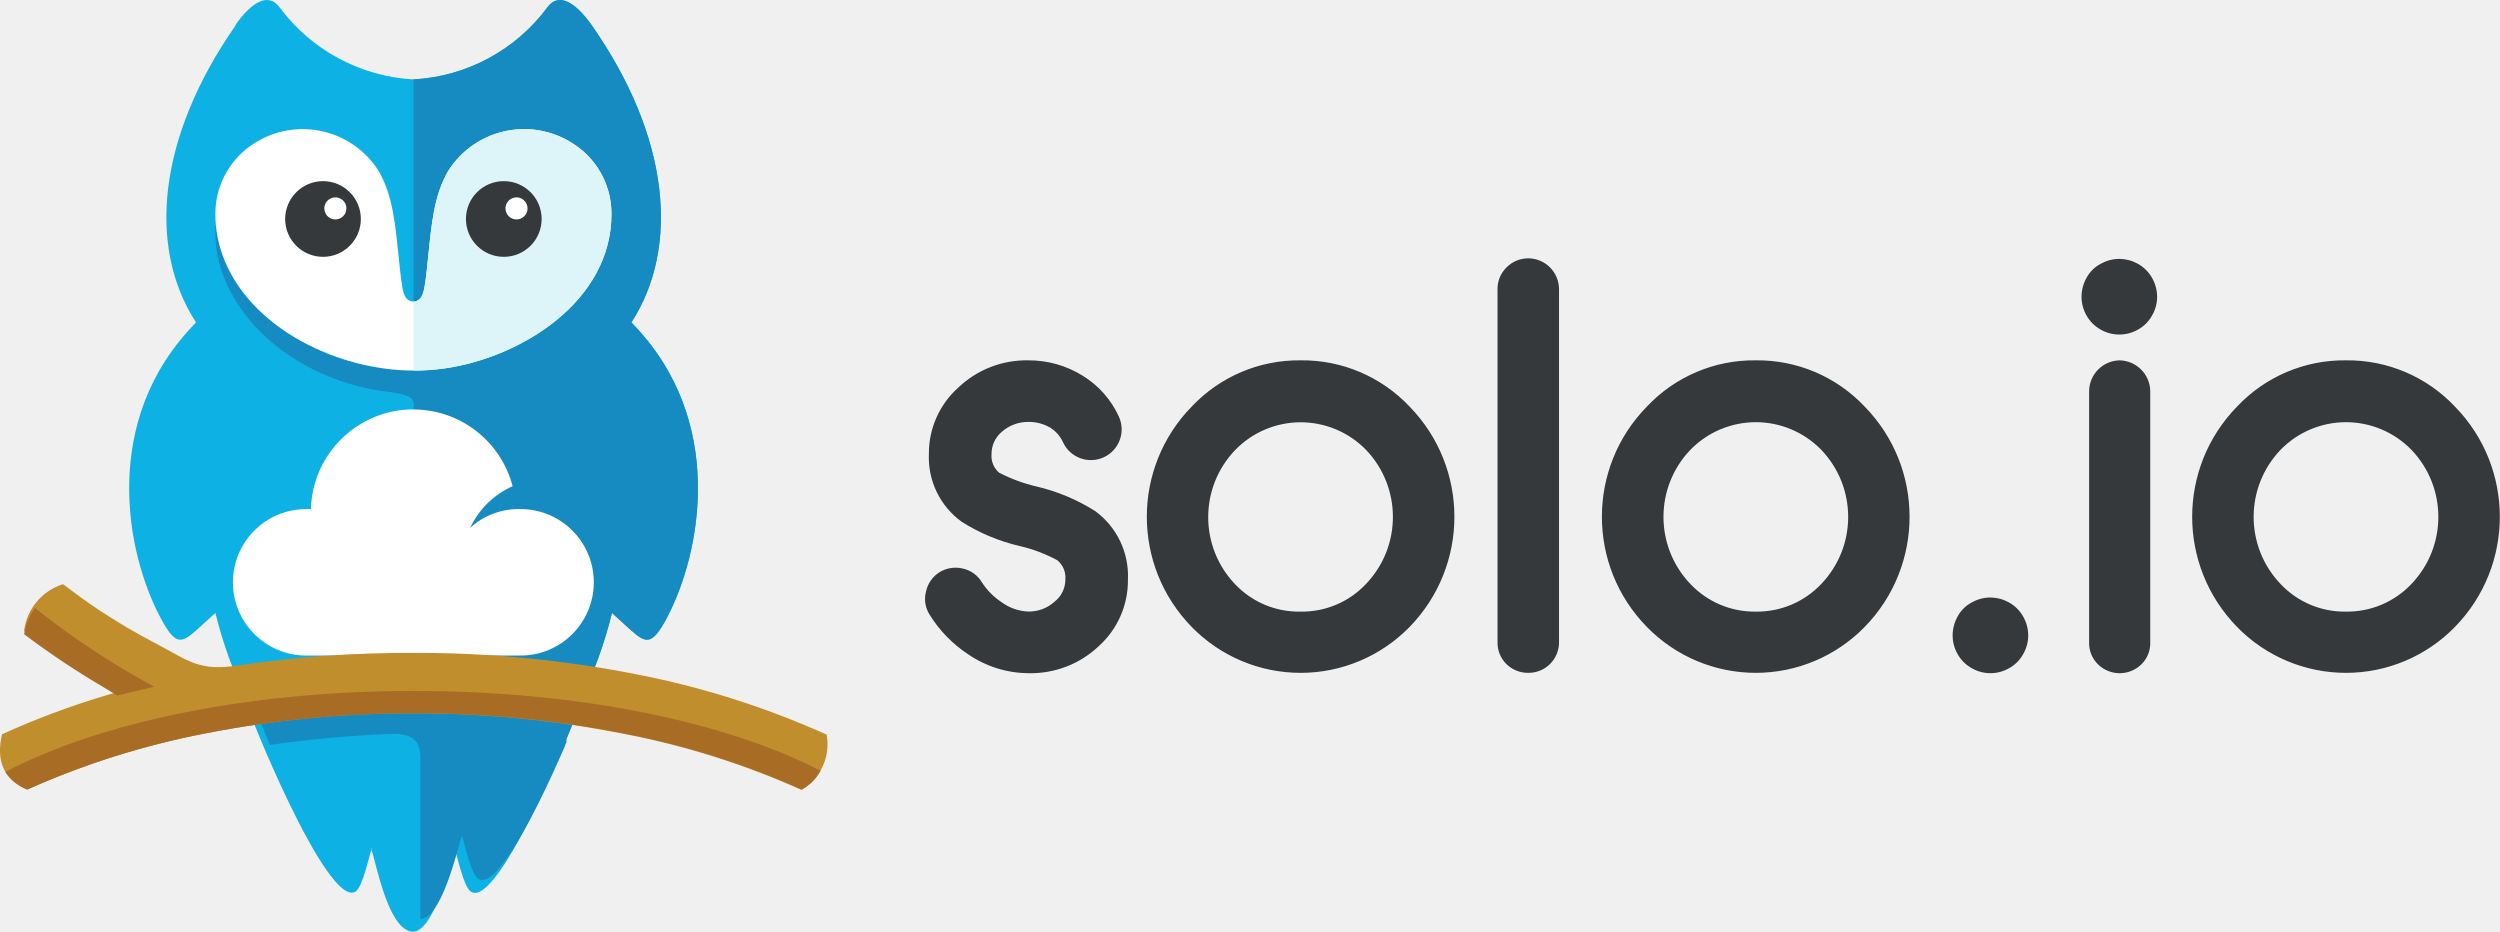
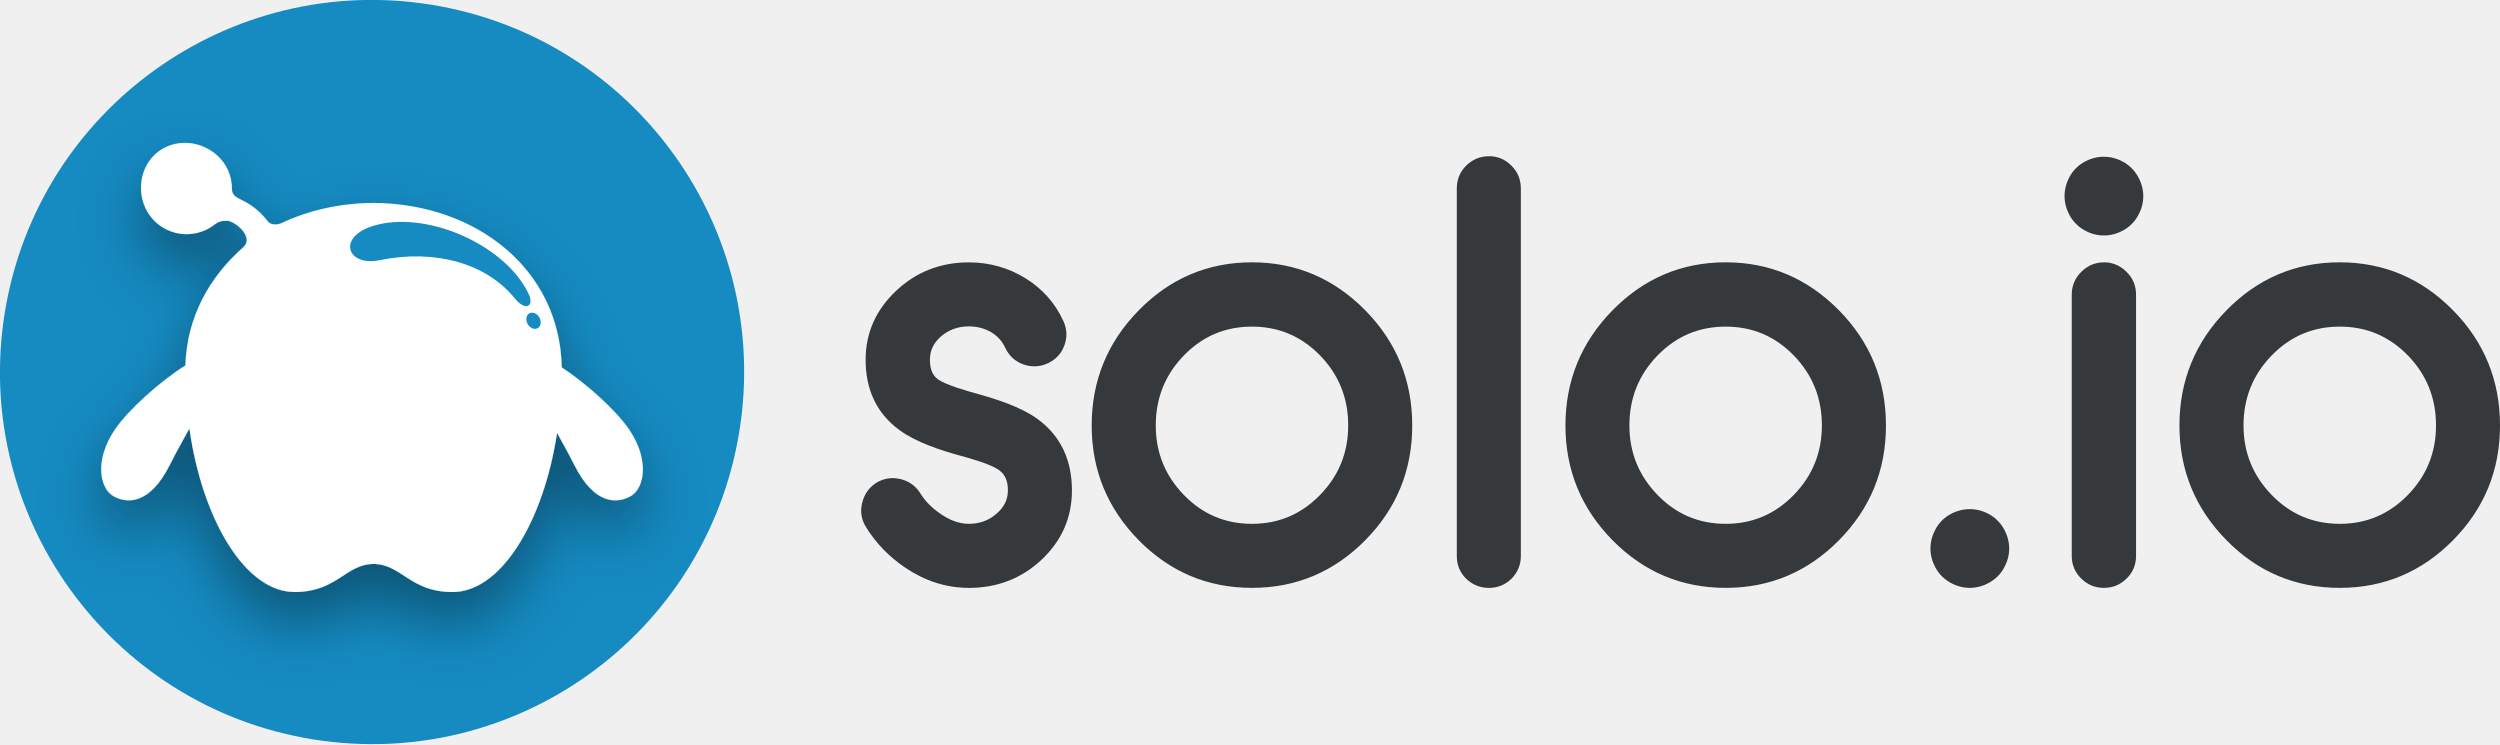
- <svg xmlns="http://www.w3.org/2000/svg" viewBox="0 0 283.35 105.58">
-   <defs>
-     <style>.cls-1,.cls-6{fill:#35393b;}.cls-2{fill:#0eb1e4;}.cls-2,.cls-3,.cls-4,.cls-5,.cls-6,.cls-7,.cls-8{fill-rule:evenodd;}.cls-3{fill:#158bc2;}.cls-4{fill:#fff;}.cls-5{fill:#ddf4f9;}.cls-7{fill:#c18e2e;}.cls-8{fill:#a96c25;}</style>
-   </defs>
-   <g id="Layer_2" data-name="Layer 2">
-     <g id="Layer_1-2" data-name="Layer 1">
-       <path class="cls-1" d="M265.89,69.32a10,10,0,0,0,7.41-3.12,11,11,0,0,0,0-15.23,10.35,10.35,0,0,0-14.81,0,11,11,0,0,0,0,15.23,9.94,9.94,0,0,0,7.4,3.12m-66.88,0a10,10,0,0,0,7.4-3.12,11,11,0,0,0,0-15.23,10.35,10.35,0,0,0-14.81,0,11,11,0,0,0,0,15.23A10,10,0,0,0,199,69.32Zm-51.6,0a9.94,9.94,0,0,0,7.4-3.12,11,11,0,0,0,0-15.23A10.34,10.34,0,0,0,140,51a11,11,0,0,0,0,15.23A9.94,9.94,0,0,0,147.41,69.32Zm78.19-1.6a4.37,4.37,0,0,1,2.08.55,4.15,4.15,0,0,1,1.62,1.6,4.36,4.36,0,0,1,.58,2.15,4.23,4.23,0,0,1-.57,2.11,4.08,4.08,0,0,1-1.59,1.6,4.25,4.25,0,0,1-4.25,0,4.17,4.17,0,0,1-1.6-1.6,4.32,4.32,0,0,1-.56-2.11,4.44,4.44,0,0,1,.56-2.14,3.89,3.89,0,0,1,1.63-1.61A4.3,4.3,0,0,1,225.6,67.72Zm40.29-26.88a16.7,16.7,0,0,1,12.34,5.23,17.87,17.87,0,0,1,0,25,17.25,17.25,0,0,1-24.67,0,17.87,17.87,0,0,1,0-25A16.68,16.68,0,0,1,265.89,40.84Zm-25.68,0a3.55,3.55,0,0,1,3.5,3.51V72.83a3.32,3.32,0,0,1-1,2.46,3.51,3.51,0,0,1-4.93,0,3.36,3.36,0,0,1-1-2.46V44.35a3.53,3.53,0,0,1,3.51-3.51Zm0-11.5a4.37,4.37,0,0,1,2.08.55,4.15,4.15,0,0,1,1.62,1.6,4.36,4.36,0,0,1,.58,2.15,4.23,4.23,0,0,1-.57,2.11,4.08,4.08,0,0,1-1.59,1.6,4.25,4.25,0,0,1-4.25,0,4.17,4.17,0,0,1-1.6-1.6,4.32,4.32,0,0,1-.56-2.11,4.44,4.44,0,0,1,.56-2.14,3.89,3.89,0,0,1,1.63-1.61A4.41,4.41,0,0,1,240.21,29.34ZM199,40.84a16.68,16.68,0,0,1,12.33,5.23,17.87,17.87,0,0,1,0,25,17.24,17.24,0,0,1-24.66,0,17.84,17.84,0,0,1,0-25A16.66,16.66,0,0,1,199,40.84ZM173.22,29.28a3.5,3.5,0,0,1,3.48,3.51v40a3.45,3.45,0,0,1-3.48,3.47,3.48,3.48,0,0,1-2.49-1,3.36,3.36,0,0,1-1-2.46v-40a3.37,3.37,0,0,1,1-2.47A3.42,3.42,0,0,1,173.22,29.28ZM147.41,40.84a16.7,16.7,0,0,1,12.34,5.23,17.89,17.89,0,0,1,0,25,17.25,17.25,0,0,1-24.67,0,17.87,17.87,0,0,1,0-25A16.68,16.68,0,0,1,147.41,40.84ZM116.57,76.3a12.22,12.22,0,0,1-6.88-2.17,14.43,14.43,0,0,1-4.33-4.47,3.28,3.28,0,0,1-.41-2.6,3.43,3.43,0,0,1,1.54-2.21,3.48,3.48,0,0,1,2.64-.41A3.36,3.36,0,0,1,111.29,66a7.59,7.59,0,0,0,2.23,2.25,5.43,5.43,0,0,0,3,1.06,4.32,4.32,0,0,0,3-1.11,3.19,3.19,0,0,0,1.23-2.53,2.54,2.54,0,0,0-.91-2.17,16.87,16.87,0,0,0-4.3-1.62A21.37,21.37,0,0,1,109,59.14a9,9,0,0,1-3.72-7.68,10,10,0,0,1,3.33-7.53,11.19,11.19,0,0,1,7.92-3.09,11.54,11.54,0,0,1,6.16,1.73,10.58,10.58,0,0,1,4.12,4.64,3.48,3.48,0,1,1-6.33,2.91A3.79,3.79,0,0,0,119,48.45a4.79,4.79,0,0,0-2.43-.63,4.48,4.48,0,0,0-3,1.1,3.26,3.26,0,0,0-1.19,2.54,2.51,2.51,0,0,0,.84,2.1,18.08,18.08,0,0,0,4.31,1.59,21.67,21.67,0,0,1,6.59,2.77,9.1,9.1,0,0,1,3.72,7.76,10,10,0,0,1-3.29,7.54A11.21,11.21,0,0,1,116.57,76.3Z" />
-       <path class="cls-2" d="M26.65,2.88c1.92-2.75,3.77-3.7,5-2.1A20.28,20.28,0,0,0,46.86,9,20.26,20.26,0,0,0,62.08.78c1.21-1.6,3.06-.65,5,2.1,8.83,12.64,10,25.11,4.48,33.67,10.9,11.07,7.87,26.22,4,33.52-1.69,3.14-2.34,2.9-4.2,1.22l-2-1.82a49.57,49.57,0,0,1-3.59,9.93c-2.26,4.77-7.21,5.58-7.49-.05H35.49c-.27,5.63-5.23,4.82-7.49.05a50.19,50.19,0,0,1-3.59-9.93l-2,1.82c-1.86,1.68-2.51,1.92-4.19-1.22-3.92-7.3-6.95-22.45,4-33.52-5.55-8.56-4.35-21,4.48-33.67" />
-       <path class="cls-3" d="M46.86,9A20.26,20.26,0,0,0,62.08.78c1.21-1.6,3.06-.65,5,2.1,8.83,12.64,10,25.11,4.48,33.67,10.9,11.07,7.87,26.22,4,33.52-1.69,3.14-2.34,2.9-4.2,1.22l-2-1.82a49.57,49.57,0,0,1-3.59,9.93c-2.26,4.77-7.21,5.58-7.49-.05H46.86V46.55c0-1,.59-1.72-2.94-2.15-8.31-1-16.09-6.13-18.71-13.43a13.62,13.62,0,0,1-.8-4.6,9.41,9.41,0,0,1,3.91-7.71c4.59-3.39,11.6-2.24,14.57,2.75,1.68,2.84,1.92,6.34,2.27,9.54.13,1.18.23,2.44.43,3.62.1.55.25,1.32.81,1.58.31.15.11.1.46.1Z" />
-       <path class="cls-2" d="M42.15,96.15c-.26.57-1,4.33-1.85,4.9-3.17,2-12.38-20.61-13-23.13a245.14,245.14,0,0,1,39.08,0c-.59,2.48-9.78,25.21-13,23.15-.88-.57-1.6-4.33-1.85-4.9-.47,1.38-2.4,10-5,9.4s-3.87-7.62-4.46-9.4" />
-       <path class="cls-3" d="M46.86,77.13c7,0,14,.25,19.54.77a58.72,58.72,0,0,1-2.2,5.86v0h0l0,0v0l0,0,0,0v0l0,0,0,.07,0,0v0l0,0,0,0v0l0,0v0l0,0,0,0v0l0,0,0,0,0,.08,0,0v0l0,0h0v.07l0,0,0,.07,0,0,0,.08,0,0,0,0,0,0v0l0,0h0l0,0,0,0v0l-.16.36v0h0l0,0v.05l-.07.16,0,0-.07.17,0,0c-3.14,7.19-7.65,16.06-9.7,14.74-.88-.57-1.6-4.33-1.85-4.9-.45,1.34-2.28,9.45-4.71,9.43V86c0-1.23-.15-2.91-3.16-2.83a135,135,0,0,0-13.89,1.26c-.39-.89-1.08-2.69-1.42-3.5a157.84,157.84,0,0,1,18.44-1h0Z" />
-       <path class="cls-4" d="M46.86,42a25.24,25.24,0,0,0,3.58-.25C59.17,40.48,69.3,34.1,69.3,24.29a9.38,9.38,0,0,0-3.91-7.71,10.18,10.18,0,0,0-14.57,2.76c-1.68,2.83-1.92,6.33-2.27,9.53-.13,1.18-.22,2.44-.43,3.62-.1.55-.25,1.32-.81,1.58-.31.15-.11.1-.45.1s-.15,0-.46-.1c-.56-.26-.71-1-.81-1.58-.2-1.18-.3-2.44-.43-3.62-.35-3.2-.59-6.7-2.27-9.53a10.18,10.18,0,0,0-14.57-2.76,9.41,9.41,0,0,0-3.91,7.71,13.62,13.62,0,0,0,.8,4.6C28.22,37.26,38.4,42,46.86,42" />
-       <path class="cls-5" d="M46.86,42a25.24,25.24,0,0,0,3.58-.25C59.17,40.48,69.3,34.1,69.3,24.29a9.38,9.38,0,0,0-3.91-7.71,10.18,10.18,0,0,0-14.57,2.76c-1.68,2.83-1.92,6.33-2.27,9.53-.13,1.18-.22,2.44-.43,3.62-.1.55-.25,1.32-.81,1.58-.31.15-.11.1-.45.1Z" />
-       <path class="cls-6" d="M36.61,20.53a4.29,4.29,0,1,1-4.29,4.29,4.3,4.3,0,0,1,4.29-4.29m20.49,0a4.29,4.29,0,1,1-4.29,4.29A4.29,4.29,0,0,1,57.1,20.53Z" />
-       <path class="cls-4" d="M38,22.37a1.25,1.25,0,1,1-1.24,1.25A1.25,1.25,0,0,1,38,22.37" />
-       <path class="cls-4" d="M58.53,22.37a1.25,1.25,0,1,1-1.24,1.25,1.25,1.25,0,0,1,1.24-1.25" />
-       <path class="cls-4" d="M46.86,46.4A11.62,11.62,0,0,0,35.24,57.7H34.7a8.3,8.3,0,1,0,0,16.6H59a8.3,8.3,0,1,0,0-16.6,8.13,8.13,0,0,0-5.71,2.12,9.6,9.6,0,0,1,4.81-4.71,11.62,11.62,0,0,0-11.25-8.7" />
-       <path class="cls-7" d="M2.73,71.51a6.36,6.36,0,0,1,4.41-5.3c1.33,1,2.67,2,4.05,2.91A70.75,70.75,0,0,0,17.79,73c3.67,1.95,4.82,3.1,9.2,2.42A130.86,130.86,0,0,1,47,74a127.93,127.93,0,0,1,25,2.4,98.25,98.25,0,0,1,21.69,6.86,6,6,0,0,1-2.85,6.27,91,91,0,0,0-20.19-6.36A121.22,121.22,0,0,0,47,80.85,121.3,121.3,0,0,0,23.3,83.12,91.84,91.84,0,0,0,3.09,89.49C.29,88.27-.44,86.12.23,83.22a92,92,0,0,1,11.53-4.33l1.52-.46-1.36-.8a94,94,0,0,1-9.19-6.12" />
-       <path class="cls-8" d="M2.73,71.91a7,7,0,0,1,1.23-3,91.71,91.71,0,0,0,13.51,8.92l-4.19,1L11.92,78a94,94,0,0,1-9.19-6.12" />
-       <path class="cls-8" d="M93,87.36a5.09,5.09,0,0,1-2.14,2.12,91,91,0,0,0-20.19-6.36A121.22,121.22,0,0,0,47,80.85,121.3,121.3,0,0,0,23.3,83.12,91.84,91.84,0,0,0,3.09,89.49a5.08,5.08,0,0,1-2.49-2c10.64-5.58,27.4-9.18,46.26-9.18S82.3,81.84,93,87.36" />
-     </g>
+ <svg xmlns="http://www.w3.org/2000/svg" viewBox="0 0 555.91 165.46">
+   <filter id="a" filterUnits="userSpaceOnUse">
+     <feOffset dx="0" dy="7" />
+     <feGaussianBlur result="blur" stdDeviation="7" />
+     <feFlood flood-opacity=".4" />
+     <feComposite in2="blur" operator="in" />
+     <feComposite in="SourceGraphic" />
+   </filter>
+   <path d="m467.84 34.86c1.5 0 2.93.39 4.25 1.11 1.41.77 2.51 1.87 3.31 3.28.76 1.35 1.19 2.82 1.19 4.37s-.42 2.98-1.16 4.32c-.77 1.4-1.87 2.48-3.26 3.26-1.34.75-2.79 1.16-4.33 1.16s-3-.4-4.35-1.17c-1.38-.78-2.48-1.87-3.25-3.25-.74-1.34-1.16-2.79-1.16-4.32s.41-3.01 1.15-4.36c.78-1.42 1.9-2.52 3.33-3.3 1.33-.72 2.77-1.11 4.28-1.11zm52.44 81.62c5.95 0 10.96-2.14 15.12-6.39 4.21-4.31 6.28-9.47 6.28-15.5s-2.05-11.24-6.28-15.58c-4.16-4.25-9.17-6.38-15.12-6.38s-10.96 2.13-15.11 6.38c-4.22 4.34-6.29 9.54-6.29 15.58s2.09 11.18 6.29 15.5c4.15 4.26 9.17 6.39 15.11 6.39m-136.55 0c5.94 0 10.95-2.14 15.11-6.39 4.21-4.31 6.28-9.47 6.28-15.5s-2.05-11.24-6.28-15.58c-4.16-4.25-9.17-6.38-15.11-6.38s-10.96 2.13-15.12 6.38c-4.22 4.34-6.29 9.54-6.29 15.58s2.08 11.18 6.29 15.5c4.15 4.26 9.17 6.39 15.12 6.39zm-105.34 0c5.95 0 10.96-2.14 15.12-6.39 4.21-4.31 6.28-9.47 6.28-15.5s-2.05-11.24-6.28-15.58c-4.16-4.25-9.17-6.38-15.12-6.38s-10.96 2.13-15.11 6.38c-4.22 4.34-6.28 9.54-6.28 15.58s2.08 11.18 6.28 15.5c4.15 4.26 9.17 6.39 15.11 6.39zm159.63-3.27c1.5 0 2.93.39 4.25 1.11 1.42.77 2.51 1.88 3.31 3.28.76 1.35 1.19 2.82 1.19 4.37s-.42 2.99-1.16 4.32c-.77 1.4-1.87 2.48-3.26 3.26-1.34.75-2.79 1.17-4.33 1.17s-3-.4-4.35-1.17c-1.38-.78-2.49-1.87-3.25-3.26-.74-1.33-1.16-2.79-1.16-4.32s.42-3.01 1.16-4.35c.78-1.43 1.9-2.53 3.32-3.3 1.33-.72 2.77-1.11 4.28-1.11zm82.26-54.88c9.88 0 18.27 3.64 25.19 10.67 6.97 7.08 10.44 15.65 10.44 25.6s-3.47 18.47-10.45 25.53c-6.92 7.01-15.33 10.59-25.19 10.59s-18.26-3.57-25.17-10.59c-6.97-7.08-10.47-15.6-10.47-25.53s3.5-18.5 10.46-25.6c6.91-7.04 15.29-10.67 25.17-10.67zm-52.44 0c1.96 0 3.66.74 5 2.1 1.42 1.37 2.14 3.09 2.14 5.06v58.15c0 1.97-.72 3.67-2.12 5.02-1.38 1.37-3.07 2.06-5.02 2.06s-3.64-.68-5.03-2.05-2.13-3.06-2.13-5.02v-58.15c0-1.96.73-3.67 2.11-5.03 1.38-1.4 3.08-2.13 5.05-2.13zm-84.11 0c9.88 0 18.26 3.64 25.19 10.67 6.97 7.08 10.45 15.65 10.45 25.6s-3.47 18.47-10.45 25.53c-6.92 7.01-15.33 10.59-25.18 10.59s-18.26-3.57-25.17-10.59c-6.97-7.08-10.47-15.6-10.47-25.53s3.5-18.5 10.47-25.6c6.91-7.04 15.29-10.67 25.17-10.67zm-105.34 0c9.88 0 18.26 3.64 25.19 10.67 6.98 7.08 10.45 15.65 10.45 25.6s-3.47 18.47-10.45 25.53c-6.92 7.01-15.34 10.59-25.19 10.59s-18.26-3.57-25.17-10.59c-6.97-7.08-10.47-15.6-10.47-25.53s3.5-18.5 10.47-25.6c6.91-7.04 15.29-10.67 25.17-10.67zm52.69-23.6c1.97 0 3.66.73 5.04 2.13 1.37 1.38 2.06 3.08 2.06 5.03v81.76c0 1.94-.7 3.63-2.08 5.04-1.4 1.35-3.08 2.04-5.02 2.04s-3.65-.69-5.08-2.06c-1.38-1.38-2.06-3.07-2.06-5.02v-81.75c0-1.96.67-3.65 2.06-5.04 1.4-1.4 3.1-2.12 5.08-2.12zm-115.65 95.99c-5.11 0-9.79-1.58-14.03-4.42-3.6-2.41-6.58-5.43-8.85-9.12-1.02-1.65-1.31-3.47-.84-5.32.43-1.9 1.47-3.41 3.14-4.5 1.66-1.01 3.5-1.28 5.39-.83 1.9.45 3.39 1.53 4.42 3.19 1.15 1.87 2.75 3.37 4.55 4.59 1.86 1.27 3.94 2.17 6.23 2.17s4.4-.69 6.18-2.28c1.6-1.37 2.5-3.03 2.5-5.16 0-1.73-.43-3.36-1.87-4.43-1.89-1.41-6.5-2.68-8.77-3.3-4.35-1.19-9.72-2.95-13.4-5.62-5.29-3.84-7.6-9.24-7.6-15.68 0-6.08 2.37-11.2 6.79-15.35 4.52-4.26 9.96-6.32 16.17-6.32 4.51 0 8.74 1.16 12.58 3.53 3.75 2.31 6.57 5.48 8.42 9.48.83 1.78.92 3.63.23 5.48-.68 1.85-1.95 3.17-3.74 3.98-1.75.8-3.6.86-5.4.21-1.84-.67-3.19-1.94-4.03-3.73-.66-1.47-1.75-2.59-3.09-3.42-1.53-.88-3.2-1.29-4.97-1.29-2.36 0-4.44.7-6.23 2.26-1.58 1.38-2.43 3.07-2.43 5.17 0 1.65.38 3.27 1.72 4.29 1.91 1.36 6.54 2.63 8.8 3.26 4.32 1.2 9.82 2.97 13.47 5.65 5.28 3.87 7.59 9.36 7.59 15.85 0 6.08-2.31 11.22-6.73 15.38-4.51 4.26-10 6.29-16.19 6.29z" fill="#35393b" />
+   <circle cx="82.73" cy="82.73" fill="#158bc2" r="82.73" transform="matrix(.1616038 -.9868557 .9868557 .1616038 -12.28 151)" />
+   <g fill-rule="evenodd">
+     <path d="m65.48 131.64c9.5 0 11.3-6.19 17.58-6.24 6.28.05 8.09 6.24 17.58 6.24 10.66 0 20.15-15.33 23.23-35.4 1.36 2.44 2.7 4.86 3.81 7.08 4.51 9.04 9.59 8.68 12.56 7.01s4.37-7.9-.38-14.88c-2.87-4.22-9.55-10.23-14.95-13.75-.41-21.78-18.95-36.42-41.84-36.58-7.44.05-14.42 1.63-20.47 4.49-.94.45-2.42.44-3.04-.37-1.71-2.26-3.73-3.75-5.61-4.66-1.35-.65-2.37-1.19-2.37-2.42 0-1.12-.15-2.27-.52-3.4-1.77-5.29-7.84-8.26-13.13-6.49s-7.79 7.62-6.02 12.91 7.5 8.14 12.79 6.36c1.1-.37 2.1-.91 2.96-1.58.85-.66 1.52-.89 2.79-.88 1.82.02 6.17 3.67 3.66 5.89-7.46 6.59-12.56 15.41-12.88 26.29-5.51 3.44-12.63 9.79-15.63 14.18-4.75 6.98-3.35 13.21-.38 14.88s8.05 2.04 12.56-7.01c1.25-2.51 2.81-5.29 4.34-8.04 2.92 20.53 12.54 36.36 23.37 36.36" fill="#fff" filter="url(#a)" />
+     <path d="m118.09 69.54c.83-.14 1.75.54 2.05 1.52s-.13 1.89-.96 2.04c-.83.14-1.75-.54-2.05-1.52s.13-1.89.96-2.04m-33.71-11.68c-7.44 1.52-9.75-5.65-.35-7.92 11.78-2.85 28.5 4.83 33.52 15.41 1.34 2.82-.75 3.87-3.03 1.05-6.32-7.81-17.67-11.09-30.14-8.54z" fill="#158bc2" />
  </g>
</svg>
